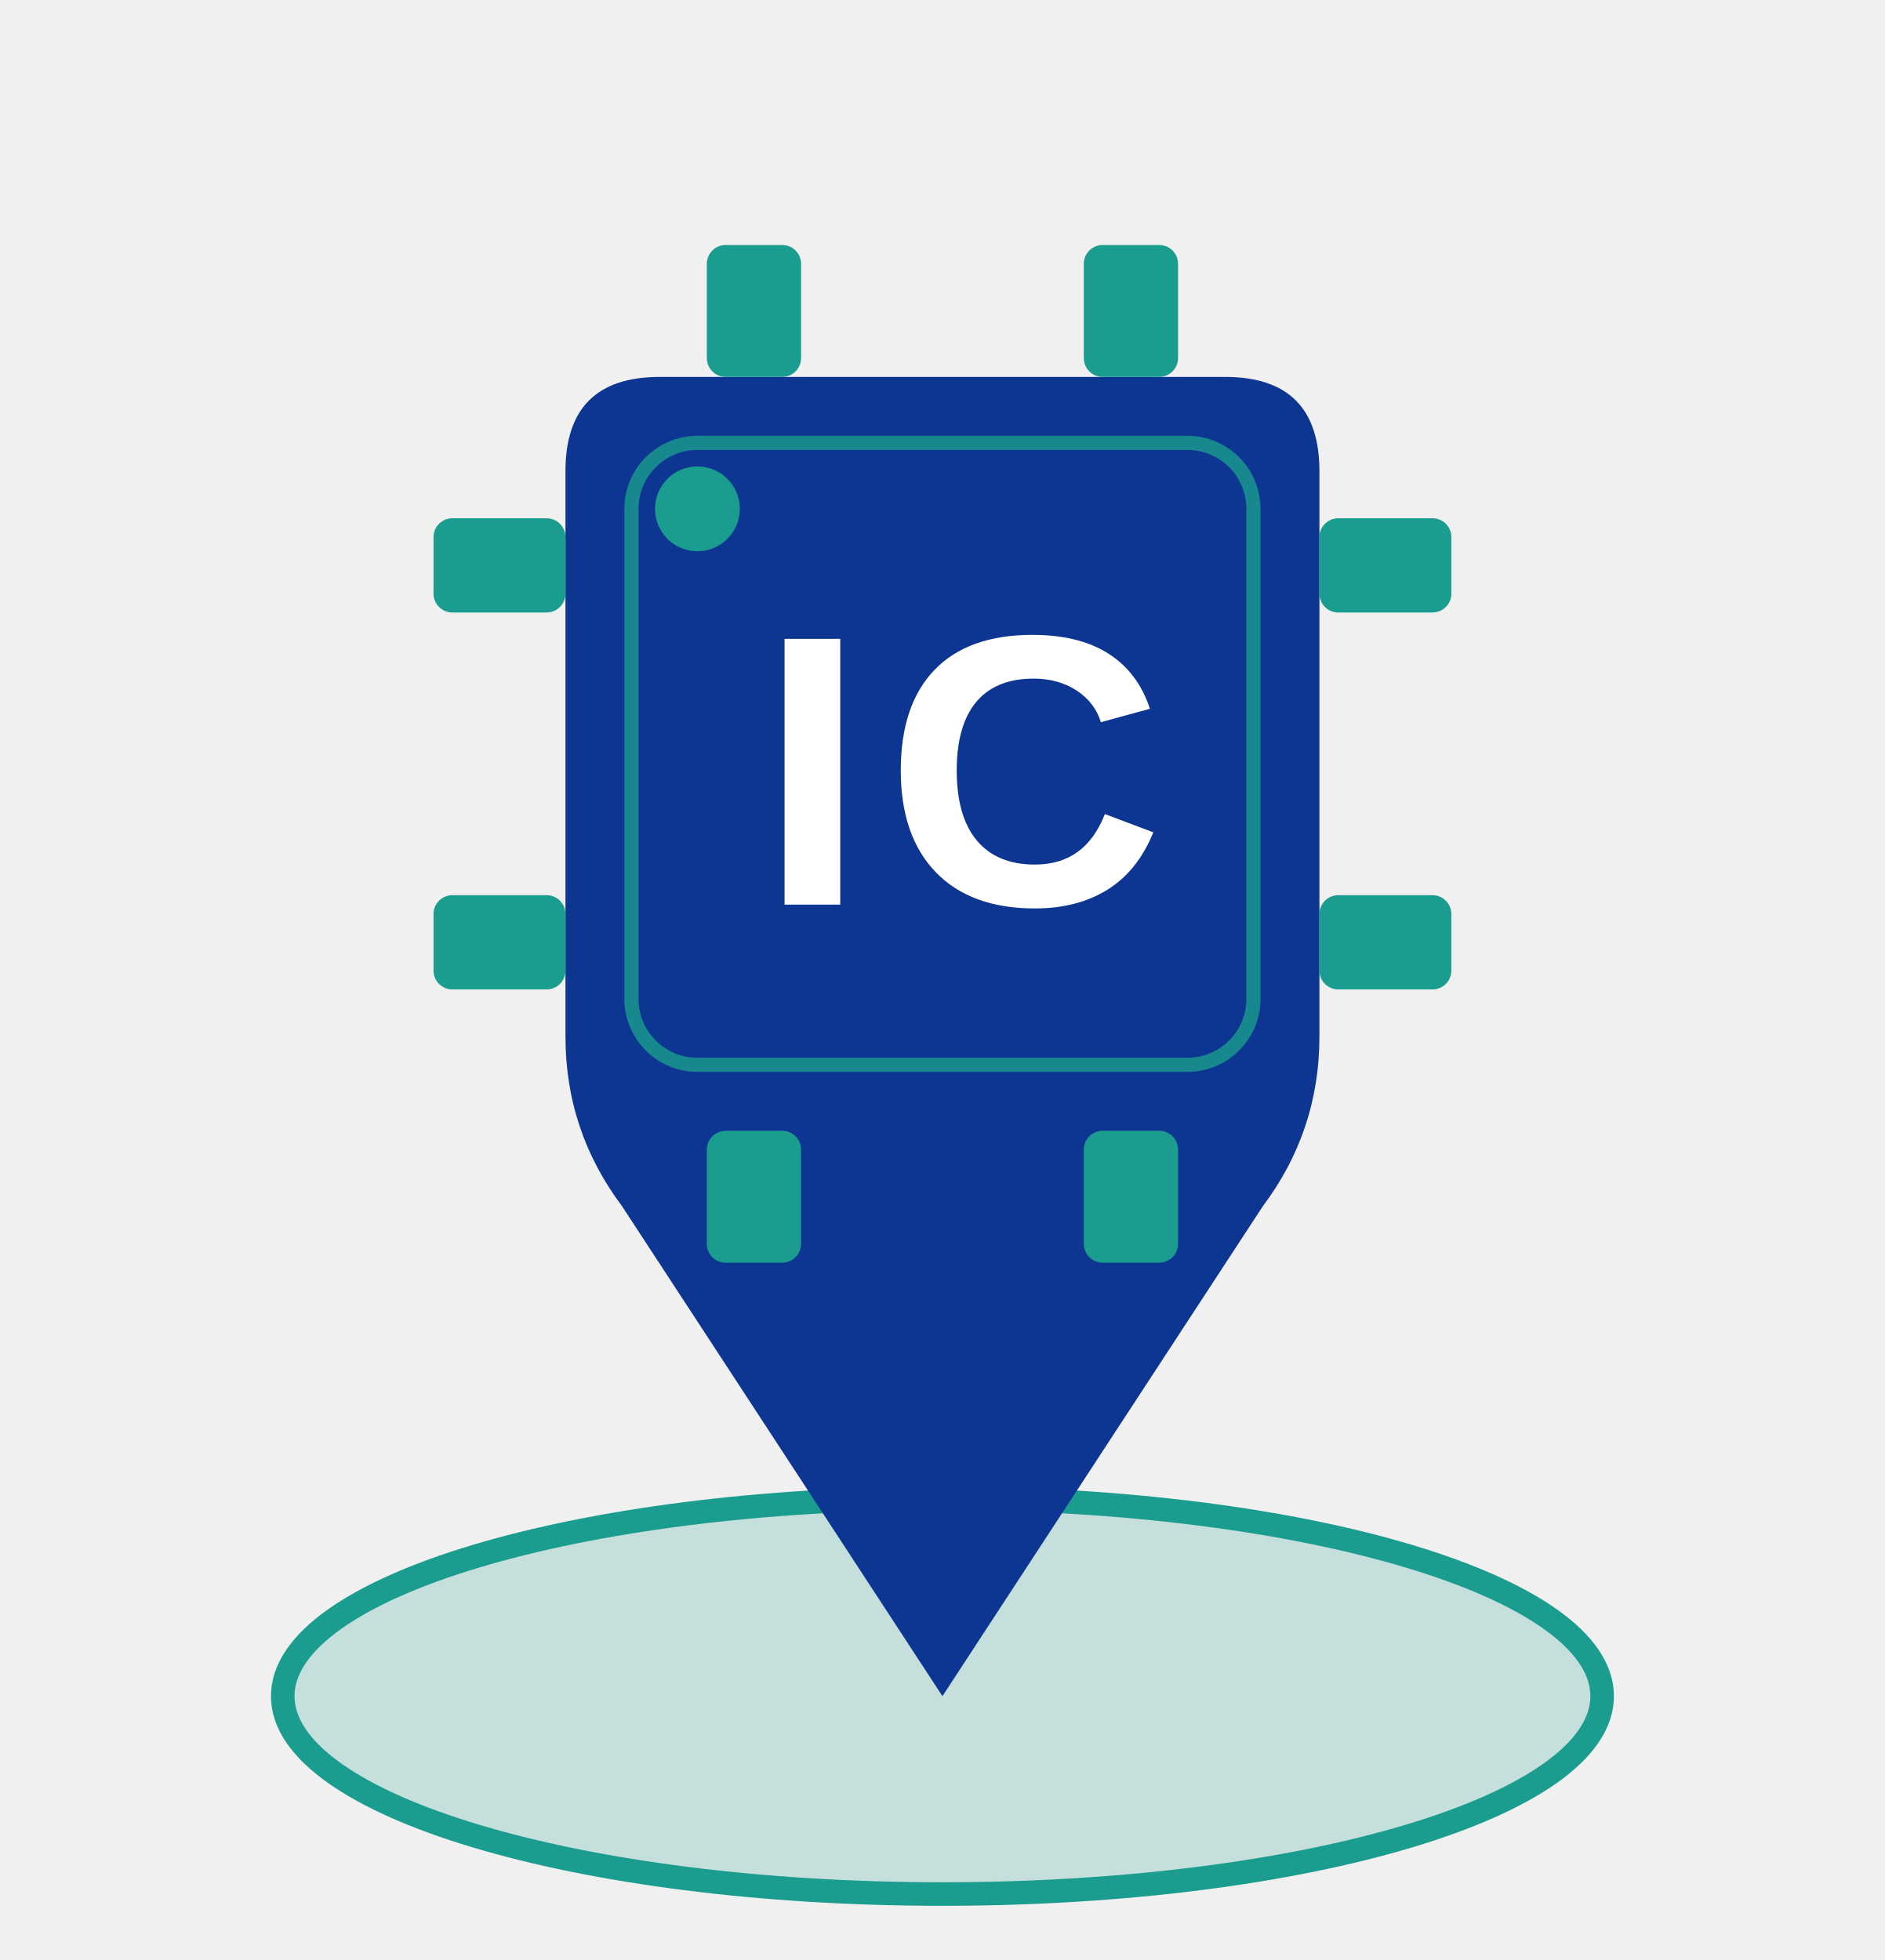
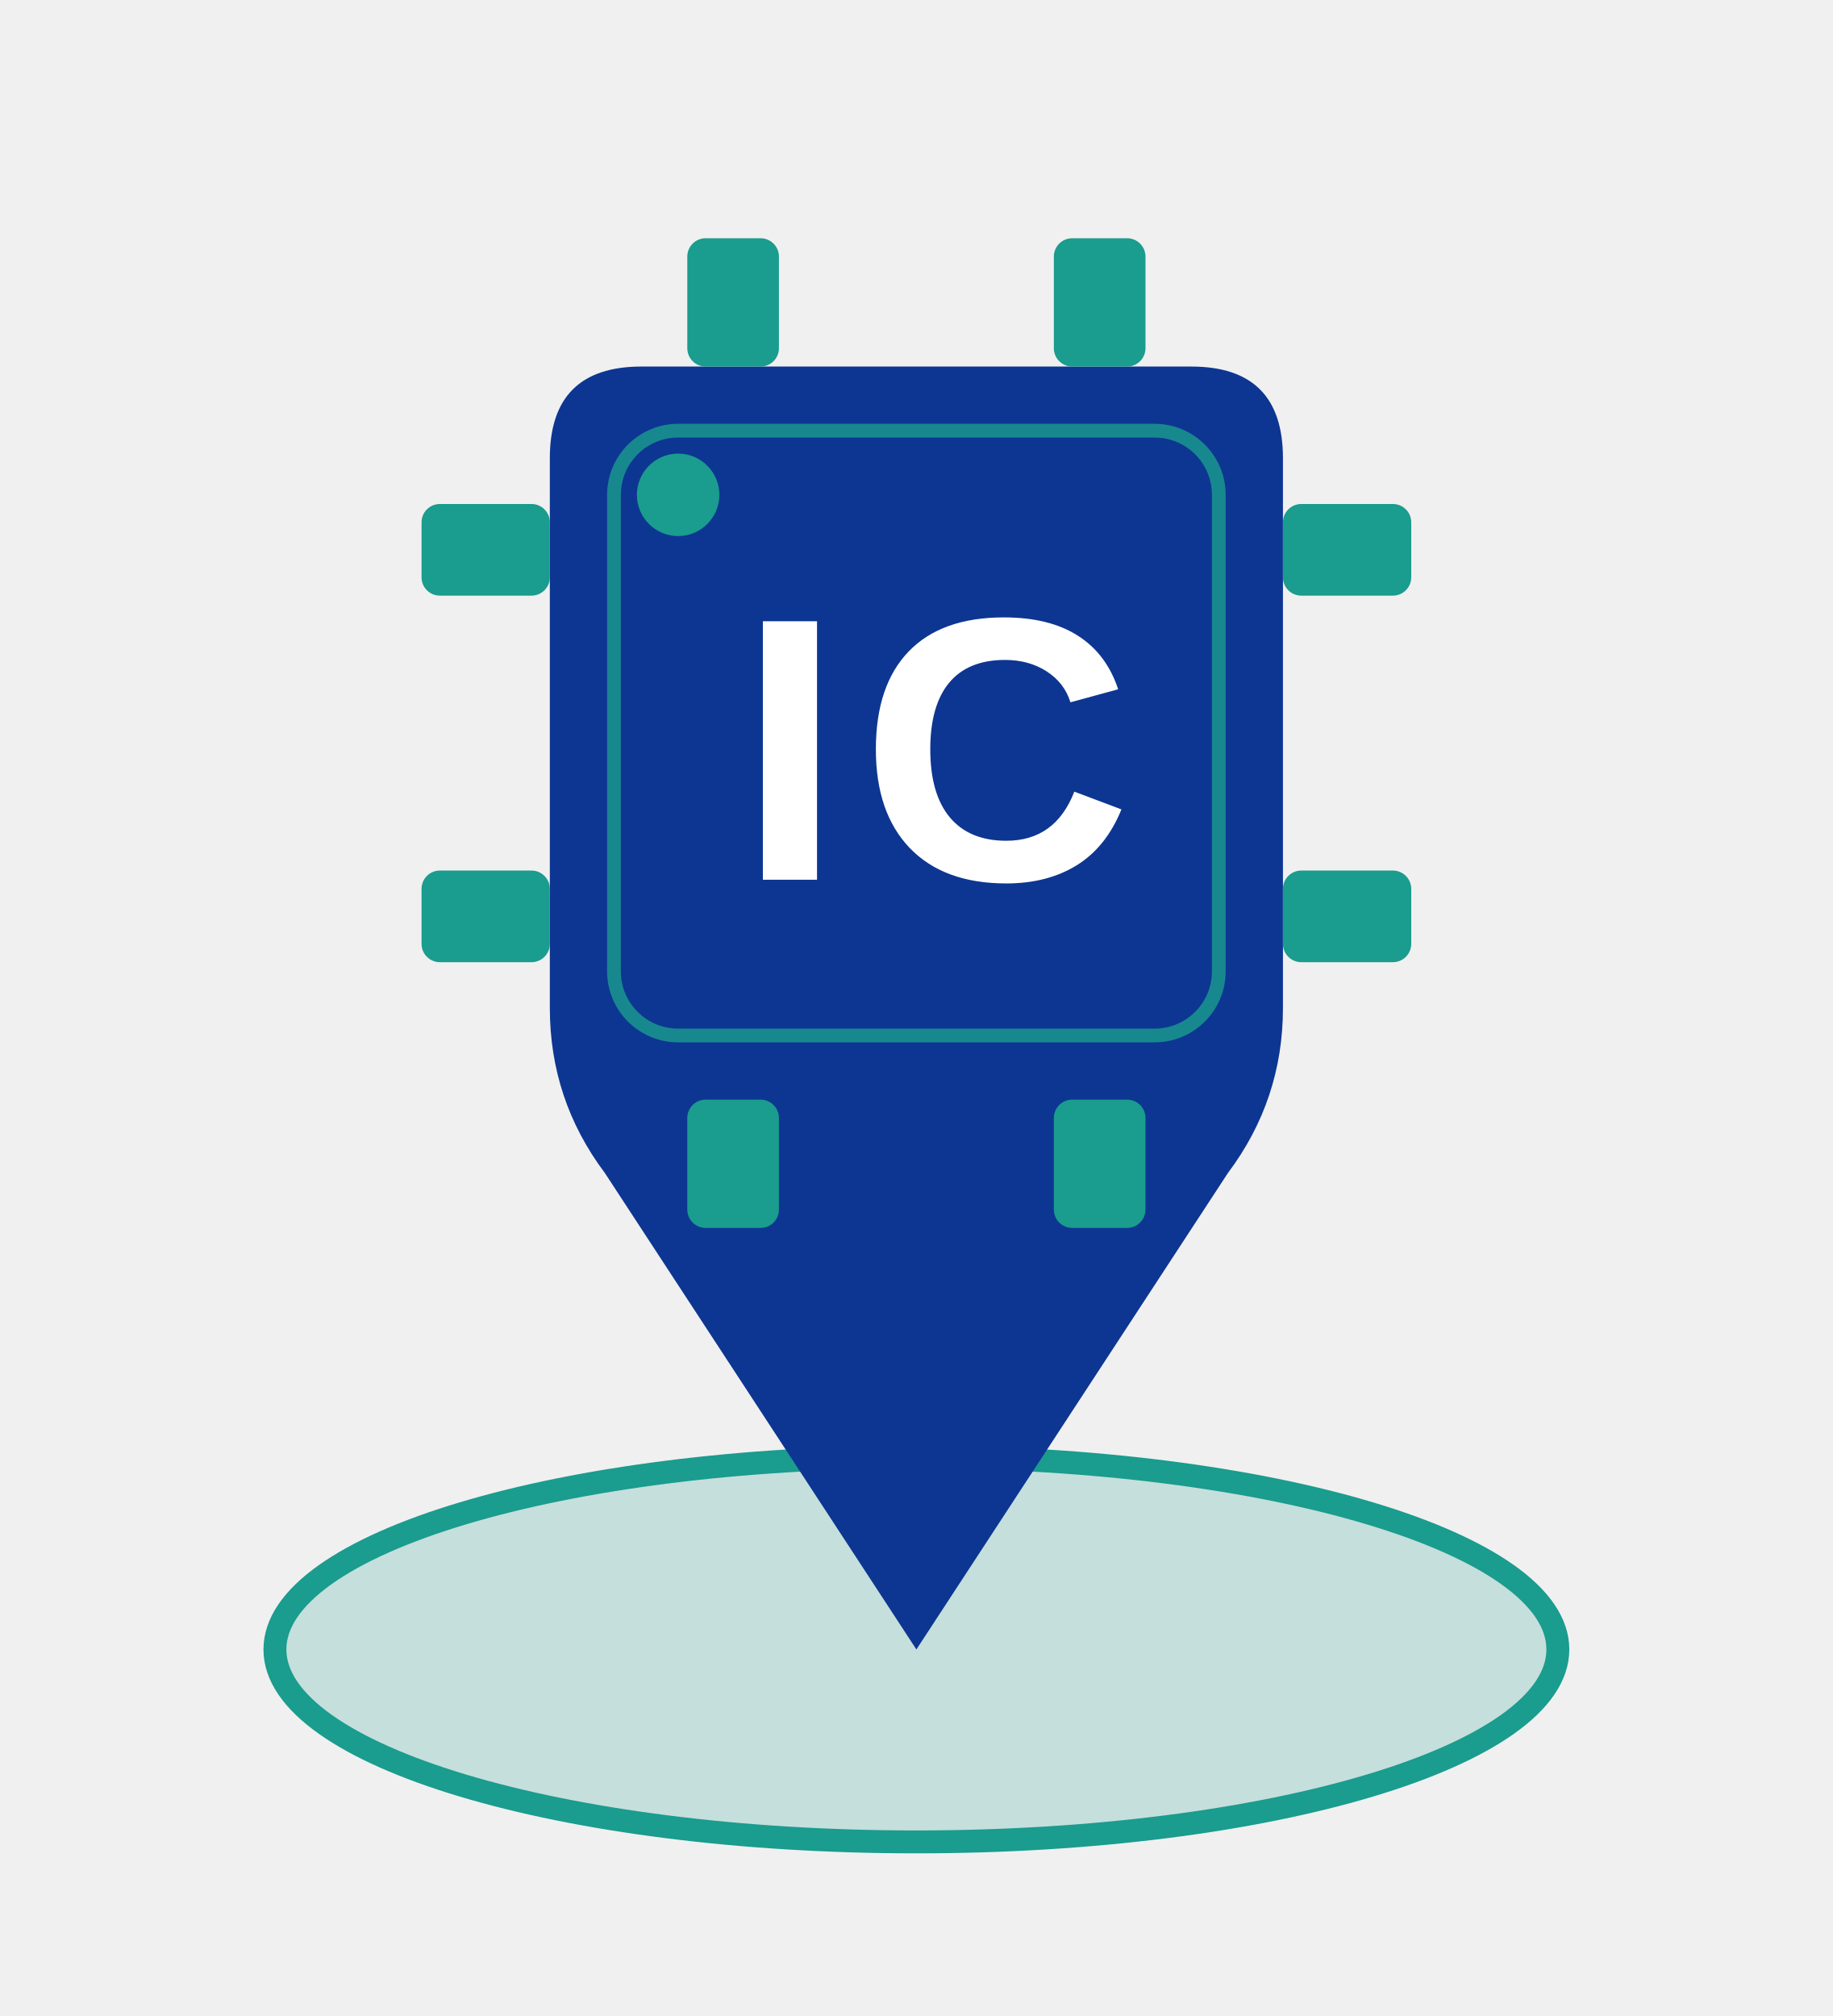
- <svg xmlns="http://www.w3.org/2000/svg" viewBox="0 0 200 208" width="400" height="416">
+ <svg xmlns="http://www.w3.org/2000/svg" viewBox="0 0 200 220" width="400" height="440">
  <defs>
    <style>
      .bg-blue { fill: #0D3692; }
      .bg-teal { fill: #1A9C8E; }
    </style>
  </defs>
  <ellipse cx="100" cy="180" rx="70" ry="21" fill="#1A9C8E" fill-opacity="0.2" stroke="#1A9C8E" stroke-width="2.5" />
  <path d="M 70,40 Q 60,40 60,50 L 60,110 Q 60,120 66,128 L 100,180 L 134,128 Q 140,120 140,110 L 140,50 Q 140,40 130,40 Z" class="bg-blue" />
  <g class="bg-teal">
    <rect x="75" y="26" width="10" height="14" rx="2" />
    <rect x="115" y="26" width="10" height="14" rx="2" />
    <rect x="75" y="120" width="10" height="14" rx="2" />
    <rect x="115" y="120" width="10" height="14" rx="2" />
    <rect x="46" y="55" width="14" height="10" rx="2" />
    <rect x="46" y="95" width="14" height="10" rx="2" />
    <rect x="140" y="55" width="14" height="10" rx="2" />
    <rect x="140" y="95" width="14" height="10" rx="2" />
  </g>
  <rect x="67" y="47" width="66" height="66" fill="none" stroke="#1A9C8E" stroke-width="1.5" rx="7" opacity="0.8" />
  <circle cx="74" cy="54" r="4.5" class="bg-teal" />
  <text x="102" y="96" font-family="Arial, Helvetica, sans-serif" font-weight="900" font-size="41" fill="#ffffff" text-anchor="middle" letter-spacing="2">IC</text>
</svg>
